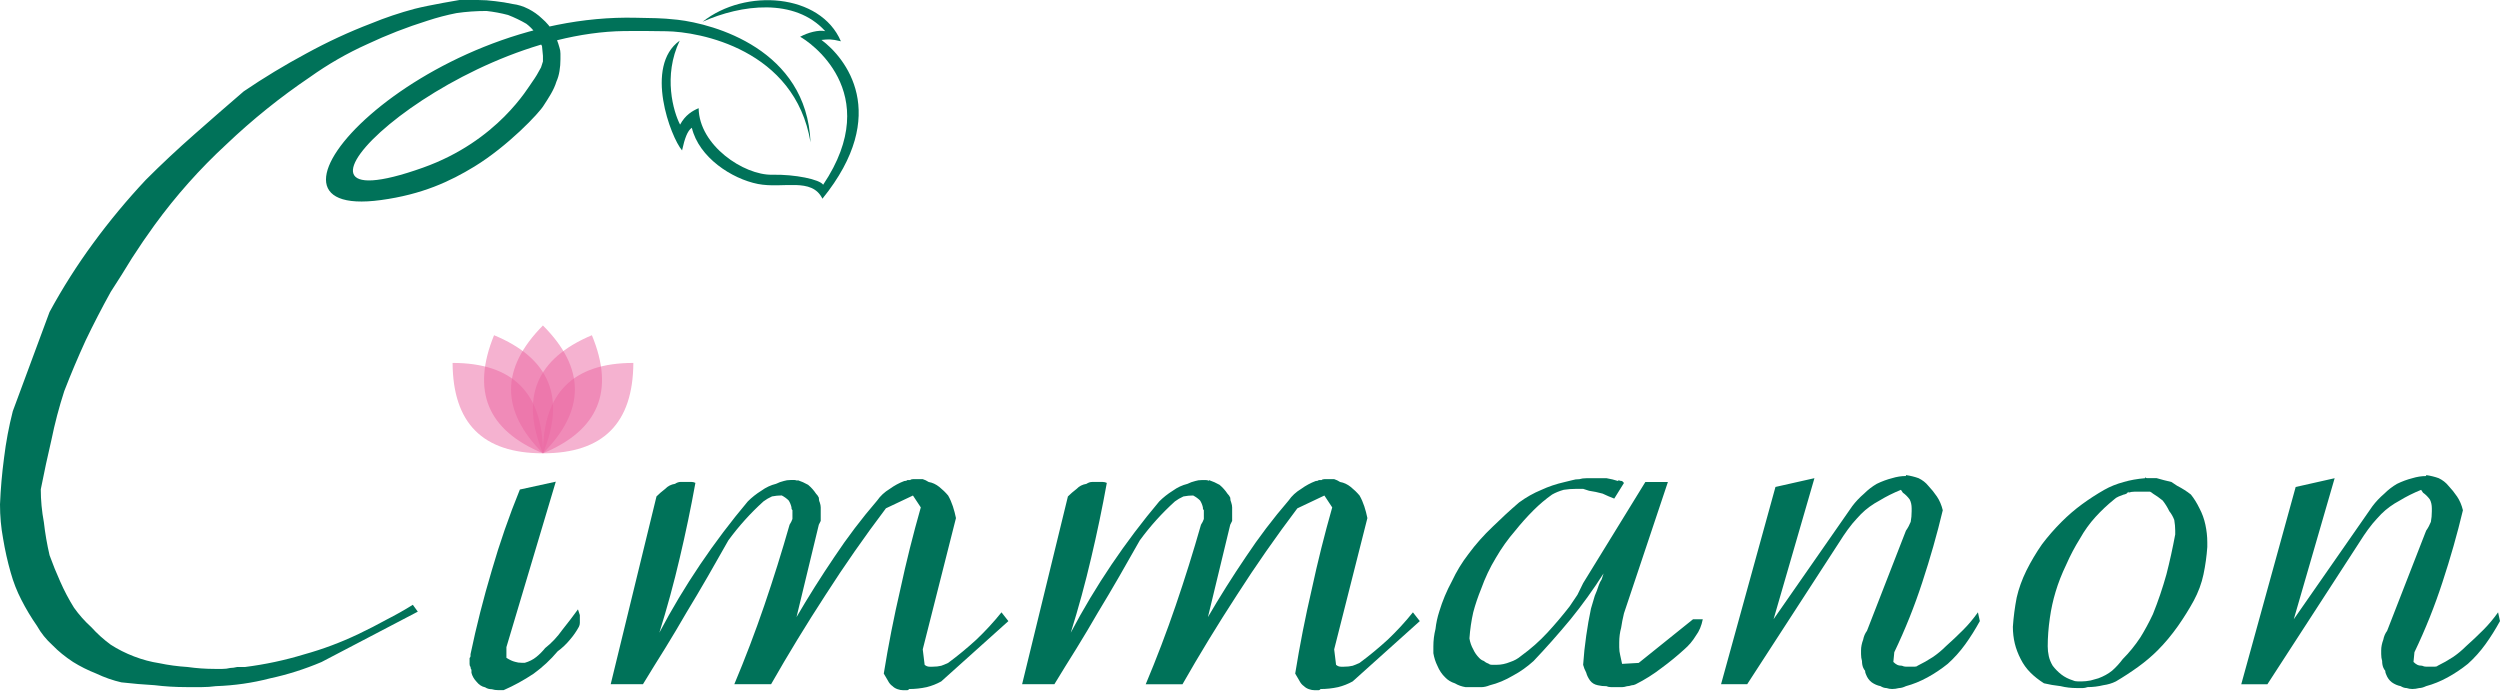
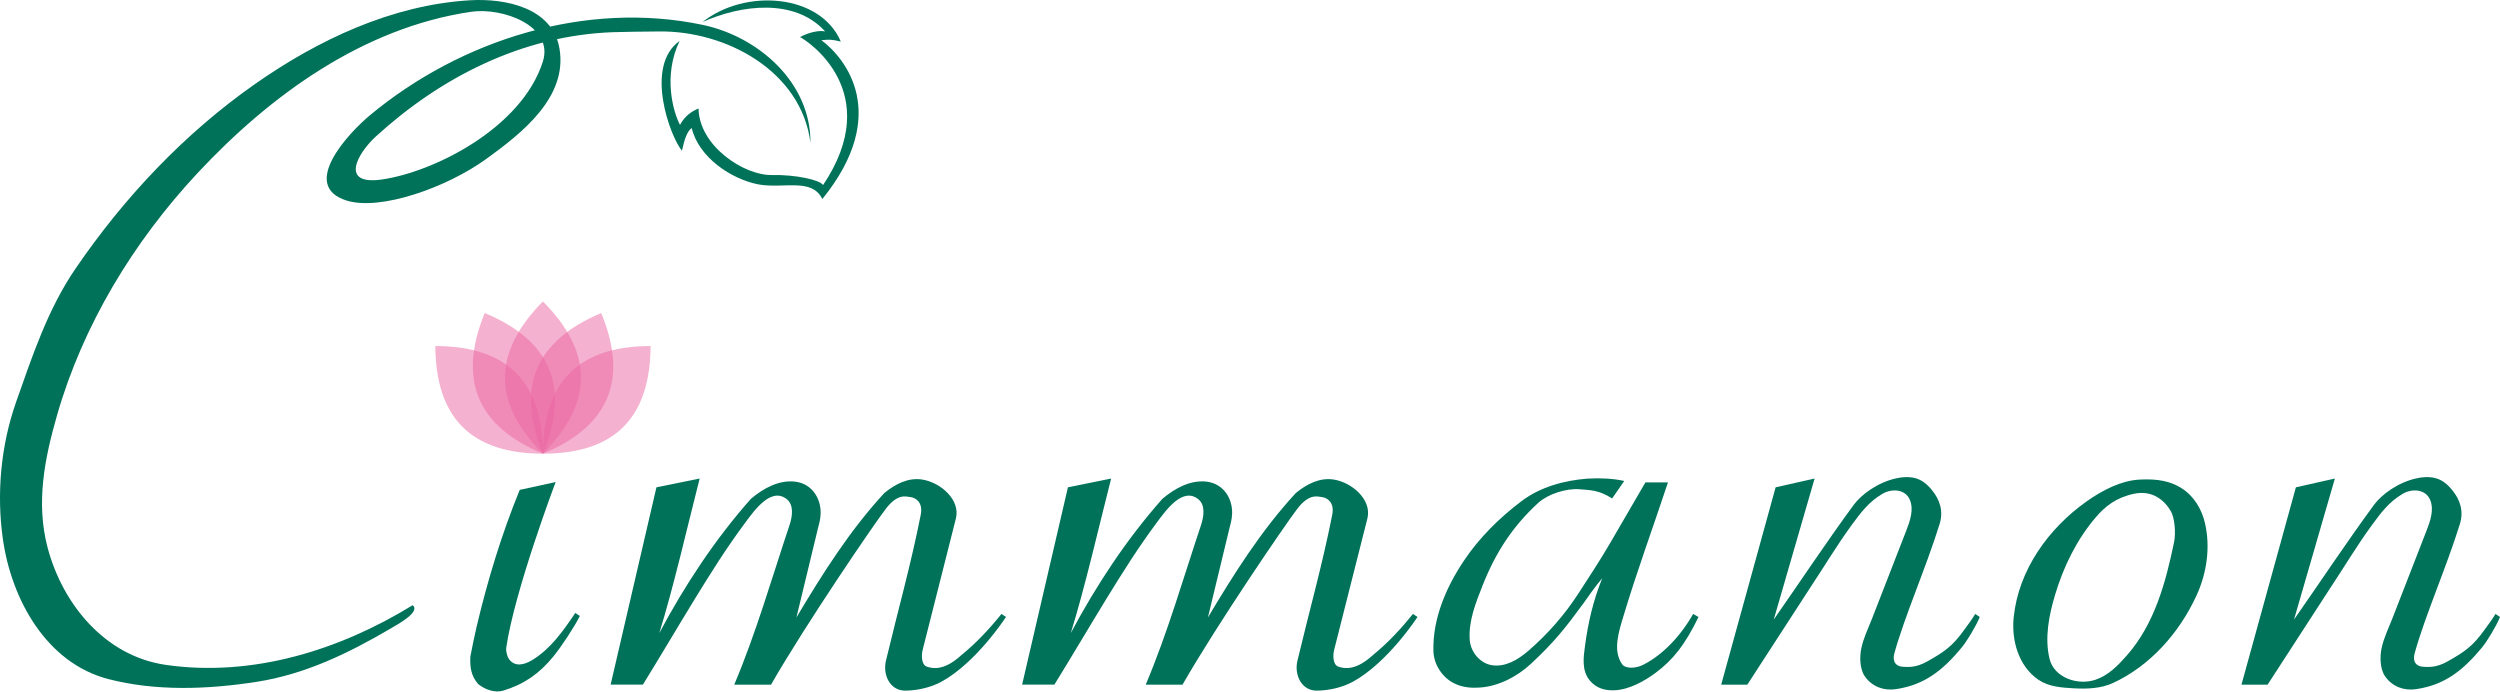
- <svg xmlns="http://www.w3.org/2000/svg" xmlns:xlink="http://www.w3.org/1999/xlink" version="1.1" id="Layer_1" x="0px" y="0px" width="255.54" height="70.552" xml:space="preserve">
+ <svg xmlns="http://www.w3.org/2000/svg" xmlns:xlink="http://www.w3.org/1999/xlink" version="1.1" id="Layer_1" x="0px" y="0px" width="255.491" height="70.663" xml:space="preserve">
  <defs id="defs44" />
-   <path style="fill:#007259" id="path5" d="m 81.513,49.071 c 0.388,0.13 0.751,0.291 1.092,0.486 0.323,0.275 0.589,0.574 0.801,0.897 0.13,0.13 0.226,0.266 0.291,0.413 0,0.195 0.032,0.356 0.097,0.486 0.064,0.195 0.097,0.364 0.097,0.509 0,0.195 0,0.356 0,0.486 0,0.065 0,0.13 0,0.195 0,0.13 0,0.266 0,0.413 0,0.065 0,0.162 0,0.291 -0.065,0.13 -0.13,0.26 -0.195,0.388 l -2.279,9.44 c 1.197,-2.054 2.489,-4.11 3.881,-6.164 1.31,-1.974 2.764,-3.89 4.365,-5.751 0.323,-0.469 0.751,-0.866 1.285,-1.189 0.468,-0.34 0.962,-0.606 1.48,-0.801 0.145,0 0.25,-0.032 0.315,-0.097 0.065,0 0.162,0 0.291,0 0.065,-0.065 0.162,-0.097 0.291,-0.097 0.065,0 0.128,0 0.193,0 0.275,0 0.543,0 0.801,0 0.21,0.065 0.411,0.162 0.606,0.291 0.388,0.065 0.751,0.235 1.092,0.509 0.323,0.26 0.623,0.549 0.897,0.874 0.193,0.34 0.355,0.708 0.485,1.104 0.13,0.396 0.235,0.797 0.316,1.201 l -3.395,13.42 0.193,1.578 c 0.145,0.13 0.316,0.195 0.509,0.195 0.13,0 0.226,0 0.291,0 0.34,0 0.638,-0.032 0.897,-0.097 0.195,-0.065 0.429,-0.162 0.704,-0.291 0.986,-0.728 1.948,-1.521 2.885,-2.379 0.921,-0.874 1.778,-1.804 2.57,-2.79 l 0.703,0.897 -6.864,6.164 c -0.469,0.26 -0.962,0.453 -1.48,0.583 -0.598,0.13 -1.195,0.195 -1.795,0.195 -0.065,0.081 -0.13,0.121 -0.195,0.121 -0.13,0 -0.266,0 -0.411,0 -0.195,0 -0.392,-0.036 -0.595,-0.109 -0.203,-0.073 -0.369,-0.174 -0.497,-0.304 -0.195,-0.13 -0.356,-0.323 -0.486,-0.583 -0.13,-0.21 -0.266,-0.445 -0.413,-0.704 0.468,-2.911 1.035,-5.791 1.698,-8.639 0.598,-2.783 1.294,-5.565 2.086,-8.348 l -0.801,-1.213 -2.762,1.306 c -2.199,2.911 -4.252,5.856 -6.16,8.832 -1.988,3.058 -3.847,6.107 -5.579,9.148 l -3.759,0 c 1.115,-2.653 2.138,-5.338 3.067,-8.057 0.929,-2.718 1.79,-5.468 2.583,-8.251 0.13,-0.195 0.226,-0.388 0.291,-0.583 0,-0.21 0,-0.413 0,-0.606 0,-0.065 0,-0.13 0,-0.195 l 0,-0.097 c -0.065,-0.065 -0.097,-0.13 -0.097,-0.195 l 0,-0.097 c -0.065,-0.275 -0.162,-0.509 -0.291,-0.704 -0.195,-0.195 -0.429,-0.364 -0.704,-0.509 -0.323,0 -0.654,0.032 -0.994,0.097 -0.323,0.145 -0.614,0.316 -0.872,0.509 -0.663,0.599 -1.294,1.23 -1.891,1.893 -0.599,0.663 -1.164,1.358 -1.698,2.087 -0.728,1.262 -1.422,2.483 -2.086,3.664 -0.728,1.262 -1.455,2.492 -2.183,3.689 -0.728,1.262 -1.455,2.483 -2.183,3.664 -0.792,1.262 -1.552,2.492 -2.279,3.689 l -3.298,0 4.681,-19.194 c 0.26,-0.26 0.558,-0.518 0.897,-0.777 0.26,-0.275 0.591,-0.445 0.994,-0.509 0.195,-0.13 0.388,-0.195 0.583,-0.195 0.21,0 0.411,0 0.606,0 0.13,0 0.291,0 0.486,0 0.145,0 0.283,0.032 0.411,0.097 -0.468,2.588 -1.002,5.145 -1.6,7.669 -0.599,2.572 -1.294,5.12 -2.086,7.644 1.26,-2.394 2.652,-4.716 4.17,-6.965 1.52,-2.249 3.145,-4.401 4.874,-6.455 0.403,-0.404 0.864,-0.769 1.382,-1.092 0.469,-0.34 0.97,-0.574 1.503,-0.704 0.258,-0.13 0.525,-0.226 0.801,-0.291 0.195,-0.065 0.421,-0.097 0.679,-0.097 0.13,0 0.266,0 0.411,0 0.13,0 0.226,0.032 0.291,0.097 l 0,-0.094 z" />
-   <path style="fill:#007259" id="path7" d="m 123.567,49.071 c 0.388,0.13 0.751,0.291 1.092,0.486 0.323,0.275 0.589,0.574 0.801,0.897 0.13,0.13 0.226,0.266 0.291,0.413 0,0.195 0.032,0.356 0.097,0.486 0.064,0.195 0.097,0.364 0.097,0.509 0,0.195 0,0.356 0,0.486 0,0.065 0,0.13 0,0.195 0,0.13 0,0.266 0,0.413 0,0.065 0,0.162 0,0.291 -0.065,0.13 -0.13,0.26 -0.195,0.388 l -2.279,9.44 c 1.197,-2.054 2.489,-4.11 3.881,-6.164 1.31,-1.974 2.764,-3.89 4.365,-5.751 0.323,-0.469 0.751,-0.866 1.285,-1.189 0.468,-0.34 0.962,-0.606 1.48,-0.801 0.145,0 0.25,-0.032 0.315,-0.097 0.065,0 0.162,0 0.291,0 0.065,-0.065 0.162,-0.097 0.291,-0.097 0.065,0 0.128,0 0.193,0 0.275,0 0.543,0 0.801,0 0.21,0.065 0.411,0.162 0.606,0.291 0.388,0.065 0.751,0.235 1.092,0.509 0.323,0.26 0.623,0.549 0.897,0.874 0.193,0.34 0.355,0.708 0.485,1.104 0.13,0.396 0.235,0.797 0.316,1.201 l -3.395,13.42 0.193,1.578 c 0.145,0.13 0.316,0.195 0.509,0.195 0.13,0 0.226,0 0.291,0 0.34,0 0.638,-0.032 0.897,-0.097 0.195,-0.065 0.429,-0.162 0.704,-0.291 0.986,-0.728 1.948,-1.521 2.885,-2.379 0.921,-0.874 1.778,-1.804 2.57,-2.79 l 0.703,0.897 -6.864,6.164 c -0.469,0.26 -0.962,0.453 -1.48,0.583 -0.598,0.13 -1.196,0.195 -1.795,0.195 -0.065,0.081 -0.13,0.121 -0.195,0.121 -0.13,0 -0.266,0 -0.411,0 -0.195,0 -0.392,-0.036 -0.595,-0.109 -0.203,-0.073 -0.369,-0.174 -0.497,-0.304 -0.195,-0.13 -0.356,-0.323 -0.486,-0.583 -0.13,-0.21 -0.266,-0.445 -0.413,-0.704 0.468,-2.911 1.035,-5.791 1.698,-8.639 0.598,-2.783 1.294,-5.565 2.086,-8.348 l -0.801,-1.213 -2.764,1.31 c -2.199,2.911 -4.252,5.856 -6.16,8.832 -1.988,3.058 -3.847,6.107 -5.579,9.148 l -3.759,0 c 1.115,-2.653 2.138,-5.338 3.067,-8.057 0.929,-2.718 1.79,-5.468 2.583,-8.251 0.13,-0.195 0.226,-0.388 0.291,-0.583 0,-0.21 0,-0.413 0,-0.606 0,-0.065 0,-0.13 0,-0.195 l 0,-0.097 c -0.065,-0.065 -0.097,-0.13 -0.097,-0.195 l 0,-0.097 c -0.065,-0.275 -0.162,-0.509 -0.291,-0.704 -0.195,-0.195 -0.429,-0.364 -0.704,-0.509 -0.323,0 -0.654,0.032 -0.994,0.097 -0.323,0.145 -0.614,0.316 -0.872,0.509 -0.663,0.599 -1.294,1.23 -1.891,1.893 -0.599,0.663 -1.164,1.358 -1.698,2.087 -0.728,1.262 -1.422,2.483 -2.086,3.664 -0.728,1.262 -1.455,2.492 -2.183,3.689 -0.728,1.262 -1.455,2.483 -2.183,3.664 -0.792,1.262 -1.552,2.492 -2.279,3.689 l -3.298,0 4.681,-19.194 c 0.26,-0.26 0.558,-0.518 0.897,-0.777 0.26,-0.275 0.591,-0.445 0.994,-0.509 0.195,-0.13 0.388,-0.195 0.583,-0.195 0.21,0 0.411,0 0.606,0 0.13,0 0.291,0 0.486,0 0.145,0 0.283,0.032 0.411,0.097 -0.468,2.588 -1.002,5.145 -1.6,7.669 -0.599,2.572 -1.294,5.12 -2.086,7.644 1.26,-2.394 2.652,-4.716 4.17,-6.965 1.52,-2.249 3.145,-4.401 4.875,-6.455 0.403,-0.404 0.864,-0.769 1.382,-1.092 0.469,-0.34 0.97,-0.574 1.503,-0.704 0.258,-0.13 0.525,-0.226 0.801,-0.291 0.195,-0.065 0.421,-0.097 0.679,-0.097 0.13,0 0.266,0 0.411,0 0.13,0 0.226,0.032 0.291,0.097 l 0,-0.098 z" />
-   <path style="fill:#007259" id="path9" d="m 165.414,49.071 c 0.13,0.065 0.26,0.097 0.388,0.097 0.065,0.065 0.13,0.13 0.195,0.195 l -0.995,1.601 c -0.388,-0.145 -0.784,-0.316 -1.189,-0.509 -0.469,-0.13 -0.93,-0.226 -1.383,-0.291 -0.195,-0.065 -0.396,-0.13 -0.606,-0.195 -0.26,0 -0.486,0 -0.679,0 -0.469,0 -0.906,0.032 -1.31,0.097 -0.453,0.13 -0.849,0.291 -1.189,0.486 -0.663,0.469 -1.295,1.004 -1.893,1.601 -0.663,0.663 -1.287,1.358 -1.869,2.087 -0.744,0.857 -1.408,1.788 -1.989,2.79 -0.599,0.987 -1.1,2.046 -1.505,3.179 -0.323,0.792 -0.591,1.585 -0.801,2.379 -0.195,0.857 -0.323,1.748 -0.388,2.67 0.065,0.404 0.195,0.777 0.388,1.117 0.145,0.323 0.348,0.614 0.606,0.874 0.13,0.145 0.291,0.251 0.486,0.316 0.145,0.13 0.316,0.226 0.509,0.291 0.065,0.065 0.162,0.097 0.291,0.097 0.065,0 0.13,0 0.195,0 0.065,0 0.138,0 0.218,0 l 0.097,0 c 0.453,0 0.914,-0.097 1.383,-0.291 0.404,-0.13 0.769,-0.331 1.092,-0.606 1.004,-0.728 1.901,-1.521 2.693,-2.379 0.792,-0.857 1.553,-1.755 2.281,-2.693 0.26,-0.388 0.526,-0.784 0.801,-1.189 0.195,-0.388 0.388,-0.784 0.583,-1.189 l 6.357,-10.337 2.305,0 -4.489,13.42 c -0.13,0.534 -0.226,1.027 -0.291,1.48 -0.13,0.469 -0.195,0.97 -0.195,1.505 l 0,0.097 0,0.097 0,0.097 c 0,0.065 0,0.13 0,0.195 0,0.275 0.032,0.543 0.097,0.801 0.065,0.34 0.13,0.639 0.195,0.897 l 1.698,-0.097 5.556,-4.464 0.995,0 c -0.13,0.663 -0.364,1.222 -0.704,1.675 -0.323,0.534 -0.719,1.004 -1.189,1.408 -0.728,0.663 -1.488,1.287 -2.281,1.869 -0.857,0.663 -1.755,1.23 -2.693,1.698 -0.13,0.065 -0.26,0.097 -0.388,0.097 -0.195,0.065 -0.356,0.097 -0.486,0.097 -0.21,0.065 -0.38,0.097 -0.509,0.097 -0.195,0 -0.356,0 -0.486,0 -0.21,0 -0.413,0 -0.606,0 -0.193,0 -0.356,-0.032 -0.486,-0.097 -0.34,0 -0.639,-0.032 -0.897,-0.097 -0.34,-0.065 -0.606,-0.226 -0.801,-0.486 -0.195,-0.275 -0.323,-0.543 -0.388,-0.801 -0.145,-0.275 -0.251,-0.543 -0.316,-0.801 0.065,-0.987 0.17,-1.982 0.316,-2.985 0.13,-0.922 0.291,-1.844 0.486,-2.766 0.13,-0.469 0.26,-0.906 0.388,-1.31 0.145,-0.323 0.283,-0.687 0.413,-1.092 0.065,-0.195 0.162,-0.388 0.291,-0.583 0.065,-0.21 0.13,-0.413 0.195,-0.606 -1.052,1.65 -2.176,3.211 -3.373,4.684 -1.262,1.521 -2.524,2.945 -3.785,4.271 -0.663,0.599 -1.358,1.092 -2.087,1.48 -0.792,0.469 -1.585,0.801 -2.379,0.995 -0.323,0.13 -0.623,0.195 -0.897,0.195 -0.323,0 -0.623,0 -0.897,0 -0.13,0 -0.26,0 -0.388,0 -0.128,0 -0.226,0 -0.291,0 -0.404,-0.065 -0.769,-0.195 -1.092,-0.388 -0.404,-0.13 -0.736,-0.331 -0.995,-0.606 -0.34,-0.323 -0.606,-0.719 -0.801,-1.189 -0.195,-0.388 -0.331,-0.817 -0.413,-1.287 0,-0.065 0,-0.13 0,-0.195 0,-0.065 0,-0.13 0,-0.195 l 0,-0.121 c 0,-0.065 0,-0.13 0,-0.195 0,-0.599 0.073,-1.189 0.218,-1.771 0.065,-0.599 0.195,-1.197 0.388,-1.796 0.323,-1.067 0.752,-2.096 1.287,-3.081 0.469,-1.004 1.035,-1.933 1.698,-2.79 0.728,-0.987 1.553,-1.917 2.475,-2.79 0.874,-0.857 1.771,-1.683 2.693,-2.475 0.728,-0.534 1.488,-0.962 2.281,-1.287 0.728,-0.34 1.521,-0.606 2.379,-0.801 0.275,-0.065 0.543,-0.13 0.801,-0.195 0.195,-0.065 0.429,-0.097 0.704,-0.097 0.195,-0.065 0.429,-0.097 0.704,-0.097 0.195,0 0.421,0 0.679,0 0.469,0 0.939,0 1.408,0 0.388,0.065 0.784,0.162 1.189,0.291 l 0,-0.104 z" />
-   <path style="fill:#007259" id="path11" d="m 194.818,48.561 c 0.454,0.065 0.882,0.17 1.288,0.316 0.404,0.195 0.736,0.453 0.995,0.777 0.323,0.34 0.618,0.708 0.886,1.104 0.266,0.396 0.465,0.861 0.595,1.396 -0.583,2.443 -1.28,4.894 -2.089,7.352 -0.794,2.443 -1.749,4.829 -2.866,7.159 l -0.097,0.995 c 0.13,0.13 0.26,0.226 0.388,0.291 0.13,0.065 0.291,0.097 0.486,0.097 0.145,0.065 0.284,0.097 0.413,0.097 0.128,0 0.26,0 0.388,0 0.128,0 0.3,0 0.511,0 0.13,0 0.226,-0.032 0.291,-0.097 0.534,-0.26 1.06,-0.558 1.579,-0.897 0.469,-0.323 0.907,-0.687 1.311,-1.092 0.599,-0.534 1.19,-1.092 1.773,-1.675 0.534,-0.534 1.035,-1.132 1.506,-1.796 l 0.195,0.897 c -0.469,0.857 -0.968,1.65 -1.494,2.379 -0.526,0.728 -1.122,1.392 -1.785,1.989 -0.664,0.534 -1.36,0.999 -2.089,1.396 -0.729,0.396 -1.458,0.692 -2.185,0.886 -0.275,0.13 -0.511,0.195 -0.704,0.195 -0.26,0.065 -0.494,0.097 -0.704,0.097 -0.195,0 -0.389,-0.032 -0.583,-0.097 -0.195,0 -0.398,-0.065 -0.607,-0.195 -0.323,-0.065 -0.624,-0.195 -0.899,-0.388 -0.26,-0.195 -0.453,-0.461 -0.583,-0.801 -0.065,-0.13 -0.097,-0.26 -0.097,-0.388 -0.065,-0.065 -0.13,-0.17 -0.195,-0.316 -0.081,-0.195 -0.121,-0.421 -0.121,-0.679 -0.065,-0.21 -0.097,-0.445 -0.097,-0.704 l 0,-0.097 0,-0.097 c 0,-0.065 0,-0.13 0,-0.195 0,-0.34 0.073,-0.704 0.218,-1.092 0.064,-0.34 0.195,-0.639 0.388,-0.897 l 3.984,-10.24 c 0.195,-0.275 0.356,-0.574 0.486,-0.897 0.065,-0.34 0.097,-0.704 0.097,-1.092 0,-0.065 0,-0.13 0,-0.195 l 0,-0.097 c 0,-0.34 -0.065,-0.639 -0.195,-0.897 -0.195,-0.275 -0.429,-0.509 -0.704,-0.704 l -0.195,-0.291 c -0.794,0.323 -1.523,0.687 -2.185,1.092 -0.729,0.388 -1.36,0.849 -1.895,1.383 -0.323,0.34 -0.624,0.671 -0.899,0.995 -0.323,0.404 -0.616,0.801 -0.874,1.189 l -9.864,15.212 -2.671,0 5.562,-20.165 3.984,-0.897 -4.177,14.414 8.04,-11.551 c 0.34,-0.453 0.745,-0.882 1.215,-1.287 0.388,-0.388 0.817,-0.719 1.287,-0.995 0.534,-0.26 1.062,-0.453 1.579,-0.583 0.469,-0.145 0.939,-0.218 1.409,-0.218 l 0,-0.098 z" />
-   <path style="fill:#007259" id="path13" d="m 219.261,48.779 c 0.065,0.065 0.13,0.097 0.195,0.097 l 0.097,0 0.097,0 0.121,0 c 0.195,0 0.421,0 0.679,0 0.21,0.065 0.445,0.13 0.704,0.195 0.26,0.065 0.526,0.13 0.801,0.195 0.195,0.13 0.388,0.26 0.583,0.388 0.534,0.275 1.004,0.574 1.408,0.897 0.323,0.404 0.614,0.874 0.874,1.408 0.275,0.518 0.478,1.075 0.606,1.675 0.128,0.599 0.195,1.197 0.195,1.796 l 0,0.097 0,0.097 0,0.097 c 0,0.065 0,0.13 0,0.195 -0.065,0.939 -0.195,1.869 -0.388,2.79 -0.193,0.921 -0.526,1.819 -0.995,2.693 -0.469,0.857 -1.004,1.715 -1.601,2.572 -0.663,0.939 -1.358,1.771 -2.087,2.5 -0.599,0.599 -1.262,1.161 -1.989,1.687 -0.728,0.526 -1.488,1.023 -2.281,1.492 -0.388,0.195 -0.817,0.323 -1.287,0.388 -0.534,0.13 -1.067,0.195 -1.601,0.195 -0.195,0.065 -0.356,0.097 -0.486,0.097 -0.195,0 -0.396,0 -0.606,0 -0.599,0 -1.157,-0.065 -1.675,-0.195 -0.599,-0.065 -1.165,-0.162 -1.698,-0.291 -0.534,-0.34 -0.995,-0.704 -1.383,-1.092 -0.404,-0.404 -0.736,-0.866 -0.995,-1.383 -0.275,-0.534 -0.478,-1.067 -0.606,-1.601 -0.128,-0.534 -0.195,-1.1 -0.195,-1.698 0.065,-0.987 0.195,-1.982 0.388,-2.985 0.21,-0.922 0.543,-1.844 0.995,-2.766 0.469,-0.939 1.004,-1.836 1.601,-2.693 0.599,-0.792 1.262,-1.553 1.989,-2.281 0.663,-0.663 1.358,-1.262 2.087,-1.796 0.729,-0.534 1.488,-1.027 2.281,-1.48 0.599,-0.34 1.262,-0.606 1.989,-0.801 0.663,-0.195 1.392,-0.323 2.184,-0.388 l 0,-0.098 z m -1.698,1.481 c -0.065,0.065 -0.13,0.13 -0.195,0.195 -0.13,0.065 -0.226,0.097 -0.291,0.097 -0.195,0.065 -0.364,0.13 -0.509,0.195 -0.195,0.081 -0.356,0.186 -0.486,0.316 -0.663,0.534 -1.295,1.128 -1.893,1.784 -0.598,0.656 -1.124,1.387 -1.578,2.196 -0.534,0.857 -1.004,1.748 -1.408,2.67 -0.453,0.939 -0.817,1.869 -1.092,2.79 -0.26,0.857 -0.453,1.748 -0.583,2.67 -0.145,1.004 -0.218,1.966 -0.218,2.888 0,0.34 0.036,0.675 0.109,1.006 0.073,0.331 0.206,0.66 0.4,0.983 0.26,0.34 0.554,0.639 0.886,0.897 0.333,0.258 0.732,0.461 1.201,0.606 0.13,0.065 0.291,0.097 0.486,0.097 0.145,0 0.283,0 0.413,0 0.26,0 0.558,-0.032 0.897,-0.097 0.26,-0.065 0.518,-0.138 0.777,-0.218 0.534,-0.195 1.004,-0.453 1.408,-0.777 0.388,-0.34 0.752,-0.736 1.092,-1.189 0.663,-0.663 1.262,-1.4 1.796,-2.209 0.453,-0.728 0.882,-1.521 1.287,-2.379 0.534,-1.327 0.995,-2.685 1.383,-4.077 0.34,-1.327 0.639,-2.685 0.897,-4.077 l 0,-0.097 0,-0.097 c 0,-0.065 0,-0.13 0,-0.195 0,-0.34 -0.032,-0.704 -0.097,-1.092 -0.13,-0.34 -0.3,-0.639 -0.509,-0.897 -0.195,-0.404 -0.421,-0.769 -0.679,-1.092 -0.34,-0.275 -0.671,-0.509 -0.995,-0.704 -0.065,-0.065 -0.162,-0.13 -0.291,-0.195 -0.145,0 -0.251,0 -0.316,0 -0.13,0 -0.226,0 -0.291,0 -0.13,0 -0.26,0 -0.388,0 -0.21,0 -0.413,0 -0.606,0 -0.193,0 -0.396,0.032 -0.606,0.097 l 0,-0.097 z" />
-   <path style="fill:#007259" id="path15" d="m 247.986,48.561 c 0.454,0.065 0.882,0.17 1.288,0.316 0.404,0.195 0.736,0.453 0.995,0.777 0.323,0.34 0.618,0.708 0.886,1.104 0.266,0.396 0.465,0.861 0.595,1.396 -0.583,2.443 -1.28,4.894 -2.089,7.352 -0.794,2.443 -1.749,4.829 -2.866,7.159 l -0.097,0.995 c 0.13,0.13 0.26,0.226 0.388,0.291 0.13,0.065 0.291,0.097 0.486,0.097 0.145,0.065 0.284,0.097 0.413,0.097 0.128,0 0.26,0 0.388,0 0.128,0 0.3,0 0.511,0 0.13,0 0.226,-0.032 0.291,-0.097 0.534,-0.26 1.06,-0.558 1.579,-0.897 0.469,-0.323 0.907,-0.687 1.311,-1.092 0.599,-0.534 1.19,-1.092 1.773,-1.675 0.534,-0.534 1.035,-1.132 1.506,-1.796 l 0.195,0.897 c -0.469,0.857 -0.968,1.65 -1.494,2.379 -0.526,0.728 -1.122,1.392 -1.785,1.989 -0.664,0.534 -1.36,0.999 -2.089,1.396 -0.729,0.396 -1.458,0.692 -2.185,0.886 -0.275,0.13 -0.511,0.195 -0.704,0.195 -0.26,0.065 -0.494,0.097 -0.704,0.097 -0.195,0 -0.389,-0.032 -0.583,-0.097 -0.195,0 -0.398,-0.065 -0.607,-0.195 -0.323,-0.065 -0.624,-0.195 -0.899,-0.388 -0.26,-0.195 -0.453,-0.461 -0.583,-0.801 -0.065,-0.13 -0.097,-0.26 -0.097,-0.388 -0.065,-0.065 -0.13,-0.17 -0.195,-0.316 -0.081,-0.195 -0.121,-0.421 -0.121,-0.679 -0.065,-0.21 -0.097,-0.445 -0.097,-0.704 l 0,-0.097 0,-0.097 c 0,-0.065 0,-0.13 0,-0.195 0,-0.34 0.073,-0.704 0.218,-1.092 0.064,-0.34 0.195,-0.639 0.388,-0.897 L 247.989,54.243 c 0.195,-0.275 0.356,-0.574 0.486,-0.897 0.065,-0.34 0.097,-0.704 0.097,-1.092 0,-0.065 0,-0.13 0,-0.195 l 0,-0.097 c 0,-0.34 -0.065,-0.639 -0.195,-0.897 -0.195,-0.275 -0.429,-0.509 -0.704,-0.704 l -0.195,-0.291 c -0.794,0.323 -1.523,0.687 -2.185,1.092 -0.729,0.388 -1.36,0.849 -1.895,1.383 -0.323,0.34 -0.624,0.671 -0.899,0.995 -0.323,0.404 -0.616,0.801 -0.874,1.189 l -9.862,15.214 -2.671,0 5.562,-20.165 3.984,-0.897 -4.177,14.414 8.04,-11.551 c 0.34,-0.453 0.745,-0.882 1.215,-1.287 0.388,-0.388 0.817,-0.719 1.287,-0.995 0.534,-0.26 1.062,-0.453 1.579,-0.583 0.469,-0.145 0.939,-0.218 1.409,-0.218 l 0,-0.101 z" />
-   <path style="fill:#007259" id="path18" d="m 56.81,49.235 -5.046,16.911 0,1.092 c 0.322,0.21 0.62,0.348 0.893,0.413 0.195,0.065 0.42,0.097 0.675,0.097 0.081,0 0.153,0 0.217,0 l 0.097,0 c 0.45,-0.13 0.841,-0.326 1.171,-0.594 0.331,-0.266 0.634,-0.572 0.906,-0.911 0.661,-0.518 1.247,-1.14 1.761,-1.869 0.531,-0.663 1.063,-1.358 1.593,-2.087 0.065,0.197 0.128,0.391 0.193,0.585 0,0.197 0,0.367 0,0.512 0,0.13 0,0.226 0,0.291 0,0.133 -0.032,0.261 -0.097,0.391 -0.258,0.472 -0.555,0.9 -0.892,1.292 -0.387,0.472 -0.813,0.877 -1.28,1.216 -0.723,0.863 -1.545,1.626 -2.463,2.292 -0.998,0.665 -2.02,1.224 -3.066,1.68 l -0.097,0 c -0.08,0 -0.152,0 -0.217,0 -0.064,0 -0.128,0 -0.193,0 -0.257,0 -0.489,-0.032 -0.7,-0.097 -0.257,0 -0.482,-0.065 -0.675,-0.195 -0.337,-0.065 -0.635,-0.26 -0.893,-0.585 -0.257,-0.275 -0.427,-0.574 -0.507,-0.897 0,-0.13 0,-0.237 0,-0.318 -0.064,-0.065 -0.095,-0.162 -0.095,-0.291 -0.065,-0.065 -0.097,-0.162 -0.097,-0.291 0,-0.065 0,-0.13 0,-0.195 0,-0.065 0,-0.133 0,-0.197 0,-0.081 0,-0.153 0,-0.218 0.065,-0.065 0.097,-0.13 0.097,-0.195 0,-0.065 0,-0.13 0,-0.195 0.596,-2.855 1.32,-5.708 2.172,-8.563 0.806,-2.79 1.763,-5.547 2.873,-8.272 l 3.669,-0.802 z" />
-   <g id="g4405">
-     <g transform="matrix(1.380485,0,0,1.380485,0,-0.836574)" id="g36">
-       <path d="m 52.025,2.216 c 3.158,-2.502 8.717,-2.098 10.238,1.447 -0.74,-0.178 -0.896,-0.15 -1.439,-0.1 1.752,1.295 5.176,5.45 0.071,11.756 -0.789,-1.609 -2.908,-0.727 -4.771,-1.09 -1.938,-0.381 -4.377,-1.967 -4.898,-4.164 -0.327,0.221 -0.53,0.795 -0.724,1.678 -0.836,-0.973 -2.827,-6.24 -0.174,-8.127 -1.252,2.611 -0.461,5.285 0.028,6.217 0.388,-0.713 0.902,-1.016 1.374,-1.217 0.034,2.75 3.341,4.973 5.45,4.928 1.692,-0.037 3.53,0.35 3.768,0.742 C 65.57,7.395 59.8,3.606 59.243,3.331 59.823,3.011 60.611,2.806 61.102,2.913 58.849,0.423 54.866,0.942 52.025,2.216 Z" id="path38" style="fill:#007259" />
-     </g>
-     <path d="M 63.805,3.174 C 45.643,3.414 24.827,23.697 43.227,17.14 50.904,14.407 54.003,8.897 54.408,8.364 54.731,7.914 55.029,7.42 55.304,6.887 55.368,6.693 55.433,6.491 55.498,6.281 c 0,-0.192 0,-0.385 0,-0.58 0,-0.13 -0.097,-0.866 -0.097,-0.995 C 55.337,4.579 55.272,4.482 55.207,4.418 55.142,4.013 54.972,3.649 54.698,3.326 54.438,2.989 54.141,2.689 53.802,2.431 53.218,2.09 52.596,1.79 51.934,1.532 51.206,1.34 50.471,1.204 49.728,1.122 c -1.051,0 -2.076,0.073 -3.077,0.218 -0.986,0.195 -1.971,0.453 -2.957,0.777 -2.116,0.663 -4.169,1.462 -6.156,2.399 -2.051,0.922 -4.006,2.046 -5.864,3.37 -3.038,2.054 -5.882,4.343 -8.531,6.865 -2.715,2.504 -5.162,5.256 -7.341,8.246 -0.809,1.117 -1.577,2.238 -2.303,3.37 -0.728,1.197 -1.455,2.354 -2.181,3.468 -0.922,1.666 -1.778,3.324 -2.568,4.973 -0.792,1.731 -1.52,3.454 -2.181,5.166 -0.534,1.65 -0.97,3.308 -1.309,4.973 -0.388,1.65 -0.751,3.338 -1.091,5.069 0,1.117 0.105,2.238 0.316,3.37 0.128,1.132 0.322,2.257 0.581,3.37 0.34,0.939 0.703,1.836 1.091,2.693 0.403,0.922 0.872,1.81 1.407,2.667 0.516,0.728 1.106,1.392 1.768,1.989 0.598,0.663 1.259,1.259 1.987,1.793 0.726,0.469 1.523,0.871 2.387,1.202 0.864,0.331 1.724,0.56 2.582,0.69 0.921,0.195 1.882,0.323 2.884,0.388 0.921,0.13 1.85,0.195 2.787,0.195 0.26,0 0.518,0 0.777,0 0.273,0 0.541,-0.032 0.799,-0.097 0.195,0 0.428,-0.032 0.703,-0.097 0.26,0 0.526,0 0.801,0 2.051,-0.26 4.063,-0.687 6.034,-1.287 1.923,-0.534 3.78,-1.23 5.573,-2.087 0.984,-0.469 1.945,-0.962 2.884,-1.48 0.921,-0.469 1.81,-0.97 2.667,-1.505 l 0.508,0.701 -9.839,5.148 c -1.713,0.725 -3.466,1.284 -5.26,1.669 -1.795,0.469 -3.644,0.733 -5.551,0.798 -0.469,0.065 -0.937,0.097 -1.405,0.097 -0.518,0 -1.044,0 -1.577,0 -1.131,0 -2.221,-0.065 -3.27,-0.195 C 14.672,69.974 13.54,69.877 12.409,69.748 11.552,69.553 10.696,69.255 9.84,68.85 8.984,68.511 8.193,68.115 7.466,67.662 6.657,67.13 5.962,66.564 5.381,65.965 4.718,65.366 4.186,64.703 3.781,63.976 3.183,63.119 2.652,62.231 2.183,61.309 1.73,60.435 1.367,59.504 1.092,58.519 0.769,57.39 0.511,56.233 0.316,55.051 0.105,53.92 0,52.755 0,51.558 0.065,49.976 0.202,48.39 0.413,46.805 0.607,45.207 0.904,43.612 1.309,42.027 L 5.065,31.889 c 1.324,-2.441 2.815,-4.789 4.47,-7.043 1.655,-2.257 3.446,-4.411 5.369,-6.463 1.582,-1.585 3.24,-3.135 4.97,-4.656 1.647,-1.456 3.327,-2.917 5.04,-4.39 2.051,-1.392 4.175,-2.677 6.372,-3.858 2.181,-1.194 4.395,-2.221 6.642,-3.078 1.454,-0.599 2.94,-1.097 4.459,-1.502 C 43.92,0.509 46.965,0 46.965,0 c 0.323,0 1.55,0 1.89,0 0.581,0 1.172,0.04 1.77,0.121 0.598,0.065 1.194,0.162 1.793,0.291 0.533,0.065 1.062,0.229 1.586,0.496 0.525,0.266 0.99,0.596 1.394,0.982 0.468,0.404 0.864,0.874 1.187,1.408 0.258,0.518 0.46,1.044 0.605,1.578 0.065,0.195 0.097,0.396 0.097,0.606 0,0.195 0,0.388 0,0.583 0,0.404 -0.032,0.803 -0.097,1.2 -0.065,0.396 -0.17,0.755 -0.316,1.078 -0.26,0.874 -0.817,1.686 -1.285,2.413 -0.453,0.792 -3.709,4.201 -7.104,6.272 -2.466,1.505 -5.32,2.848 -9.549,3.422 -15.631,2.13 4.06,-19.182 26.09,-18.634 1.683,0.04 2.467,0.008 4.239,0.204 3.671,0.427 13.191,2.987 13.585,12.532 C 81.261,5.021 71.468,3.233 68.097,3.194 65.867,3.171 65.652,3.15 63.805,3.174 Z" id="path40" style="fill:#007259" />
+   <g id="c_leaf">
+     <path style="fill:#007259" id="leaf" d="M 71.795,2.251 C 76.155,-1.203 83.829,-0.646 85.929,4.248 84.907,4.002 84.692,4.041 83.942,4.11 c 2.419,1.788 7.145,7.524 0.098,16.229 -1.089,-2.221 -4.014,-1.004 -6.586,-1.505 -2.675,-0.526 -6.042,-2.715 -6.762,-5.748 -0.451,0.305 -0.732,1.097 -0.999,2.316 -1.154,-1.343 -3.903,-8.614 -0.24,-11.219 -1.728,3.604 -0.636,7.296 0.039,8.582 0.536,-0.984 1.245,-1.403 1.897,-1.68 0.047,3.796 4.612,6.865 7.524,6.803 2.336,-0.051 4.873,0.483 5.202,1.024 C 90.494,9.4 82.529,4.169 81.76,3.79 82.561,3.348 83.648,3.065 84.326,3.213 81.216,-0.225 75.717,0.492 71.795,2.251 Z" />
+     <path style="fill:#007259" d="M 62.631,3.29 C 53.279,3.637 44.991,7.957 38.45,13.911 36.47,15.714 34.715,18.963 39.027,18.343 44.331,17.582 53.303,13.103 55.474,6.309 56.647,2.638 51.354,0.733 48.146,1.205 37.111,2.828 27.607,9.735 20.177,17.701 13.636,24.713 8.464,33.233 5.816,42.482 c -1.254,4.381 -2.161,8.889 -0.956,13.464 1.522,5.779 5.855,11.111 12.101,12.006 8.86,1.269 17.761,-1.518 25.211,-6.103 0.822,0.68 -1.424,1.9 -2.335,2.433 -4.233,2.478 -8.658,4.63 -13.612,5.399 C 21.231,70.456 15.986,70.661 11.1,69.406 4.74,67.771 1.166,61.255 0.292,55.079 -0.371,50.397 0.098,45.464 1.662,41.037 3.316,36.356 4.871,31.617 7.718,27.45 12.704,20.151 18.866,13.629 26.051,8.593 32.493,4.077 40.045,0.504 48.027,0.028 51.619,-0.186 56.423,0.769 57.166,4.904 58.068,9.919 53.328,13.609 49.722,16.223 45.656,19.173 38.857,21.572 35.42,20.495 30.59,18.982 35.602,13.605 37.834,11.754 47.127,4.047 59.899,0.029 71.825,2.545 77.494,3.741 82.855,8.413 82.827,14.58 81.875,7.24 74.19,3.124 67.324,3.214 c -1.844,0.024 -3.512,0.033 -4.692,0.076 z" id="c" />
  </g>
-   <g transform="matrix(0.1231867,0,0,0.1231867,39.57283,15.04764)" id="petals">
+   <path style="fill:#007259" d="m 56.785,49.263 c 0,0 -4.196,11.09 -5.046,16.911 -0.053,0.36 0.087,0.937 0.309,1.225 0.589,0.762 1.505,0.567 2.346,0.055 1.87,-1.14 3.145,-2.949 4.399,-4.814 l 0.464,0.309 c -0.491,1.019 -1.888,3.148 -2.71,4.146 -1.442,1.752 -2.95,2.814 -5.1,3.479 -0.857,0.265 -1.852,-0.088 -2.574,-0.657 -0.755,-0.858 -0.858,-1.801 -0.803,-2.822 0.198,-1 0.393,-2.011 0.628,-3.005 1.127,-4.773 2.557,-9.483 4.416,-14.025 z" id="i" />
+   <path style="fill:#007259" d="m 83.866,52.468 c -0.015,0.637 -0.182,1.144 -0.324,1.731 l -2.15,8.903 c 2.655,-4.454 5.45,-8.889 8.975,-12.709 1.1,-0.91 2.444,-1.608 3.863,-1.388 1.926,0.298 3.937,2.097 3.46,3.98 l -3.395,13.42 c -0.142,0.562 -0.147,1.522 0.43,1.724 1.367,0.479 2.591,-0.325 3.575,-1.222 1.473,-1.192 2.86,-2.686 4.046,-4.164 l 0.464,0.309 c 0,0 -3.032,4.683 -6.625,6.63 -1.081,0.586 -2.457,0.887 -3.653,0.899 -1.571,0.016 -2.34,-1.599 -1.991,-3.062 1.239,-5.197 2.518,-9.676 3.557,-14.917 0.258,-1.303 -0.568,-1.749 -1.05,-1.803 -0.482,-0.053 -1.303,-0.382 -2.513,1.188 -1.21,1.57 -8.173,11.771 -11.738,17.981 l -3.759,0 c 2.239,-5.304 3.825,-10.85 5.65,-16.308 0.301,-0.9 0.442,-2.037 -0.25,-2.617 -1.589,-1.33 -3.295,1.047 -4.264,2.352 -1.926,2.593 -3.523,5.135 -5.192,7.858 -1.775,2.896 -3.493,5.825 -5.28,8.713 l -3.298,0 4.681,-20.162 4.417,-0.898 c -1.22,4.767 -2.653,11.057 -4.125,15.793 2.608,-4.888 5.682,-9.567 9.358,-13.716 1.274,-1.085 2.919,-1.983 4.588,-1.752 1.669,0.23 2.58,1.704 2.544,3.236 z" id="m" />
+   <path style="display:none;fill:#007259" id="old_m" d="m 123.543,49.099 c 0.388,0.13 0.751,0.291 1.092,0.486 0.323,0.275 0.589,0.574 0.801,0.897 0.13,0.13 0.226,0.266 0.291,0.413 0,0.195 0.032,0.356 0.097,0.486 0.064,0.195 0.097,0.364 0.097,0.509 0,0.195 0,0.356 0,0.486 0,0.065 0,0.13 0,0.195 0,0.13 0,0.266 0,0.413 0,0.065 0,0.162 0,0.291 -0.065,0.13 -0.13,0.26 -0.195,0.388 l -2.279,9.44 c 1.197,-2.054 2.489,-4.11 3.881,-6.164 1.31,-1.974 2.764,-3.89 4.365,-5.751 0.323,-0.469 0.751,-0.866 1.285,-1.189 0.468,-0.34 0.962,-0.606 1.48,-0.801 0.145,0 0.25,-0.032 0.315,-0.097 0.065,0 0.162,0 0.291,0 0.065,-0.065 0.162,-0.097 0.291,-0.097 0.065,0 0.128,0 0.193,0 0.275,0 0.543,0 0.801,0 0.21,0.065 0.411,0.162 0.606,0.291 0.388,0.065 0.751,0.235 1.092,0.509 0.323,0.26 0.623,0.549 0.897,0.874 0.193,0.34 0.355,0.708 0.485,1.104 0.13,0.396 0.235,0.797 0.316,1.201 l -3.395,13.42 0.193,1.578 c 0.145,0.13 0.316,0.195 0.509,0.195 0.13,0 0.226,0 0.291,0 0.34,0 0.638,-0.032 0.897,-0.097 0.195,-0.065 0.429,-0.162 0.704,-0.291 0.986,-0.728 1.948,-1.521 2.885,-2.379 0.921,-0.874 1.778,-1.804 2.57,-2.79 l 0.703,0.897 -6.864,6.164 c -0.469,0.26 -0.962,0.453 -1.48,0.583 -0.598,0.13 -1.196,0.195 -1.795,0.195 -0.065,0.081 -0.13,0.121 -0.195,0.121 -0.13,0 -0.266,0 -0.411,0 -0.195,0 -0.392,-0.036 -0.595,-0.109 -0.203,-0.073 -0.369,-0.174 -0.497,-0.304 -0.195,-0.13 -0.356,-0.323 -0.486,-0.583 -0.13,-0.21 -0.266,-0.445 -0.413,-0.704 0.468,-2.911 1.035,-5.791 1.698,-8.639 0.598,-2.783 1.294,-5.565 2.086,-8.348 l -0.801,-1.213 -2.764,1.31 c -2.199,2.911 -4.252,5.856 -6.16,8.832 -1.988,3.058 -3.847,6.107 -5.579,9.148 l -3.759,0 c 1.115,-2.653 2.138,-5.338 3.067,-8.057 0.929,-2.718 1.79,-5.468 2.583,-8.251 0.13,-0.195 0.226,-0.388 0.291,-0.583 0,-0.21 0,-0.413 0,-0.606 0,-0.065 0,-0.13 0,-0.195 l 0,-0.097 c -0.065,-0.065 -0.097,-0.13 -0.097,-0.195 l 0,-0.097 c -0.065,-0.275 -0.162,-0.509 -0.291,-0.704 -0.195,-0.195 -0.429,-0.364 -0.704,-0.509 -0.323,0 -0.654,0.032 -0.994,0.097 -0.323,0.145 -0.614,0.316 -0.872,0.509 -0.663,0.599 -1.294,1.23 -1.891,1.893 -0.599,0.663 -1.164,1.358 -1.698,2.087 -0.728,1.262 -1.422,2.483 -2.086,3.664 -0.728,1.262 -1.455,2.492 -2.183,3.689 -0.728,1.262 -1.455,2.483 -2.183,3.664 -0.792,1.262 -1.552,2.492 -2.279,3.689 l -3.298,0 4.681,-19.194 c 0.26,-0.26 0.558,-0.518 0.897,-0.777 0.26,-0.275 0.591,-0.445 0.994,-0.509 0.195,-0.13 0.388,-0.195 0.583,-0.195 0.21,0 0.411,0 0.606,0 0.13,0 0.291,0 0.486,0 0.145,0 0.283,0.032 0.411,0.097 -0.468,2.588 -1.002,5.145 -1.6,7.669 -0.599,2.572 -1.294,5.12 -2.086,7.644 1.26,-2.394 2.652,-4.716 4.17,-6.965 1.52,-2.249 3.145,-4.401 4.875,-6.455 0.403,-0.404 0.864,-0.769 1.382,-1.092 0.469,-0.34 0.97,-0.574 1.503,-0.704 0.258,-0.13 0.525,-0.226 0.801,-0.291 0.195,-0.065 0.421,-0.097 0.679,-0.097 0.13,0 0.266,0 0.411,0 0.13,0 0.226,0.032 0.291,0.097 l 0,-0.098 z" />
+   <use x="0" y="0" xlink:href="#m" id="m2" transform="translate(42.05272,0)" width="100%" height="100%" />
+   <path style="fill:#007259" d="m 164.755,50.941 c -1.378,-0.889 -2.278,-0.847 -3.374,-0.944 -1.32,-0.096 -3.186,0.488 -4.174,1.392 -2.625,2.4 -4.369,5.097 -5.685,8.427 -0.709,1.793 -1.471,3.686 -1.317,5.62 0.095,1.193 1.052,2.355 2.253,2.545 1.381,0.218 2.681,-0.562 3.717,-1.455 1.965,-1.695 3.704,-3.672 5.115,-5.848 1.14,-1.758 2.241,-3.428 3.253,-5.167 l 3.614,-6.213 2.305,0 c -1.506,4.541 -3.159,9.038 -4.536,13.618 -0.48,1.598 -1.145,3.569 -0.147,4.969 0.338,0.474 1.381,0.448 2.166,0.047 1.94,-0.99 3.775,-2.868 5.088,-5.188 l 0.548,0.309 c -1.395,2.879 -2.617,4.384 -4.376,5.701 -1.132,0.848 -2.697,1.721 -4.193,1.79 -0.95,0.044 -1.847,-0.19 -2.509,-0.96 -0.883,-1.028 -0.684,-2.387 -0.513,-3.648 0.317,-2.34 0.822,-4.53 1.752,-6.845 -0.721,0.832 -1.634,2.176 -1.912,2.556 -1.895,2.589 -3.006,3.983 -5.35,6.169 -1.419,1.322 -3.298,2.316 -5.253,2.45 -0.854,0.058 -1.699,-0.004 -2.529,-0.388 -1.309,-0.605 -2.175,-1.987 -2.209,-3.346 -0.083,-3.314 1.295,-6.506 3.112,-9.223 1.586,-2.371 3.654,-4.412 5.922,-6.117 1.913,-1.438 4.36,-2.101 6.733,-2.28 1.352,-0.078 2.669,-8.33e-4 3.734,0.241 z" id="a" />
+   <path style="fill:#007259" d="m 197.429,50.077 c 0.827,1.004 1.2,2.159 0.79,3.481 -1.383,4.458 -3.553,9.354 -4.621,13.205 -0.215,0.776 0.07,1.373 0.996,1.388 0.444,0.007 1.197,0.097 2.332,-0.537 1.757,-0.983 2.624,-1.569 3.853,-3.307 0.319,-0.452 0.761,-1.007 1.079,-1.564 l 0.464,0.309 c -0.394,0.973 -1.33,2.507 -1.861,3.144 -1.853,2.226 -3.719,3.808 -6.739,4.236 -1.167,0.166 -2.379,-0.22 -3.14,-1.307 -0.539,-0.77 -0.543,-2.032 -0.361,-2.884 0.233,-1.084 0.7,-2.007 1.09,-3.009 l 3.486,-8.961 c 0.406,-1.042 0.803,-2.18 0.388,-3.178 -0.466,-1.122 -1.852,-1.187 -2.801,-0.63 -1.419,0.833 -2.213,1.921 -3.196,3.256 -1.516,2.084 -2.836,4.305 -4.264,6.451 l -6.353,9.798 -2.671,0 5.562,-20.165 3.984,-0.898 -4.177,14.414 c 2.726,-3.904 5.355,-7.879 8.17,-11.719 0.756,-1.031 2.455,-2.331 4.434,-2.734 1.979,-0.403 2.88,0.386 3.558,1.21 z" id="n" />
+   <path style="fill:#007259" d="m 222.922,49.877 c 1.29,0.805 2.082,2.144 2.417,3.58 0.578,2.473 0.182,5.136 -0.87,7.417 -1.749,3.793 -4.717,7.164 -8.531,8.927 -1.23,0.569 -2.661,0.617 -3.999,0.543 -1.229,-0.068 -2.569,-0.157 -3.617,-0.872 -2.027,-1.383 -2.772,-4.012 -2.531,-6.38 0.492,-4.837 3.553,-9.086 7.438,-11.84 1.671,-1.184 3.561,-2.143 5.427,-2.24 1.866,-0.097 3.146,0.165 4.266,0.864 z m -8.739,2.986 c -1.955,2.288 -3.302,5.055 -4.158,7.917 -0.629,2.101 -1.086,4.391 -0.571,6.543 0.46,1.923 2.874,2.768 4.71,2.14 1.319,-0.451 2.282,-1.451 3.175,-2.461 2.846,-3.22 3.989,-7.474 4.838,-11.571 0.217,-1.049 0.035,-2.545 -0.307,-3.152 -0.651,-1.154 -1.905,-2.215 -3.777,-1.819 -1.873,0.396 -2.981,1.317 -3.909,2.403 z" id="o" />
+   <path style="display:none;fill:#007259" id="old_n" d="m 247.962,48.589 c 0.454,0.065 0.882,0.17 1.288,0.316 0.404,0.195 0.736,0.453 0.995,0.777 0.323,0.34 0.618,0.708 0.886,1.104 0.266,0.396 0.465,0.861 0.595,1.396 -0.583,2.443 -1.28,4.894 -2.089,7.352 -0.794,2.443 -1.749,4.829 -2.866,7.159 l -0.097,0.995 c 0.13,0.13 0.26,0.226 0.388,0.291 0.13,0.065 0.291,0.097 0.486,0.097 0.145,0.065 0.284,0.097 0.413,0.097 0.128,0 0.26,0 0.388,0 0.128,0 0.3,0 0.511,0 0.13,0 0.226,-0.032 0.291,-0.097 0.534,-0.26 1.06,-0.558 1.579,-0.897 0.469,-0.323 0.907,-0.687 1.311,-1.092 0.599,-0.534 1.19,-1.092 1.773,-1.675 0.534,-0.534 1.035,-1.132 1.506,-1.796 l 0.195,0.897 c -0.469,0.857 -0.968,1.65 -1.494,2.379 -0.526,0.728 -1.122,1.392 -1.785,1.989 -0.664,0.534 -1.36,0.999 -2.089,1.396 -0.729,0.396 -1.458,0.692 -2.185,0.886 -0.275,0.13 -0.511,0.195 -0.704,0.195 -0.26,0.065 -0.494,0.097 -0.704,0.097 -0.195,0 -0.389,-0.032 -0.583,-0.097 -0.195,0 -0.398,-0.065 -0.607,-0.195 -0.323,-0.065 -0.624,-0.195 -0.899,-0.388 -0.26,-0.195 -0.453,-0.461 -0.583,-0.801 -0.065,-0.13 -0.097,-0.26 -0.097,-0.388 -0.065,-0.065 -0.13,-0.17 -0.195,-0.316 -0.081,-0.195 -0.121,-0.421 -0.121,-0.679 -0.065,-0.21 -0.097,-0.445 -0.097,-0.704 l 0,-0.097 0,-0.097 c 0,-0.065 0,-0.13 0,-0.195 0,-0.34 0.073,-0.704 0.218,-1.092 0.064,-0.34 0.195,-0.639 0.388,-0.897 l 3.984,-10.24 c 0.195,-0.275 0.356,-0.574 0.486,-0.897 0.065,-0.34 0.097,-0.704 0.097,-1.092 0,-0.065 0,-0.13 0,-0.195 l 0,-0.097 c 0,-0.34 -0.065,-0.639 -0.195,-0.897 -0.195,-0.275 -0.429,-0.509 -0.704,-0.704 l -0.195,-0.291 c -0.794,0.323 -1.523,0.687 -2.185,1.092 -0.729,0.388 -1.36,0.849 -1.895,1.383 -0.323,0.34 -0.624,0.671 -0.899,0.995 -0.323,0.404 -0.616,0.801 -0.874,1.189 l -9.862,15.214 -2.671,0 5.562,-20.165 3.984,-0.897 -4.177,14.414 8.04,-11.551 c 0.34,-0.453 0.745,-0.882 1.215,-1.287 0.388,-0.388 0.817,-0.719 1.287,-0.995 0.534,-0.26 1.062,-0.453 1.579,-0.583 0.469,-0.145 0.939,-0.218 1.409,-0.218 l 0,-0.101 z" />
+   <use x="0" y="0" xlink:href="#n" id="n2" transform="translate(53.16995,0)" width="100%" height="100%" />
+   <g transform="matrix(0.1466667,0,0,0.1466667,36.52527,9.112076)" id="petals">
    <path id="left" d="m 54.293,178.987 c 0.281,50 25,75 75,75 0,-50 -25,-75 -75,-75 z" style="fill:#eb65a1;fill-opacity:0.498;fill-rule:evenodd;stroke:none;stroke-width:1.014px;stroke-linecap:butt;stroke-linejoin:miter;stroke-opacity:1" />
    <use height="100%" width="100%" transform="matrix(0.9238795,0.3826834,-0.3826834,0.9238795,107.0386,-30.14466)" id="middle_left" xlink:href="#left" y="0" x="0" />
    <use transform="matrix(0.7071116,0.7071068,-0.7071116,0.7071068,217.4277,-17.03289)" height="100%" width="100%" id="middle" xlink:href="#left" y="0" x="0" />
    <use transform="matrix(0.3826834,0.9238795,-0.9238795,0.3826834,314.4677,37.33916)" height="100%" width="100%" id="middle_right" xlink:href="#left" y="0" x="0" />
    <use height="100%" width="100%" transform="matrix(-1,0,0,1,258.5859,0)" id="right" xlink:href="#left" y="0" x="0" />
  </g>
</svg>
